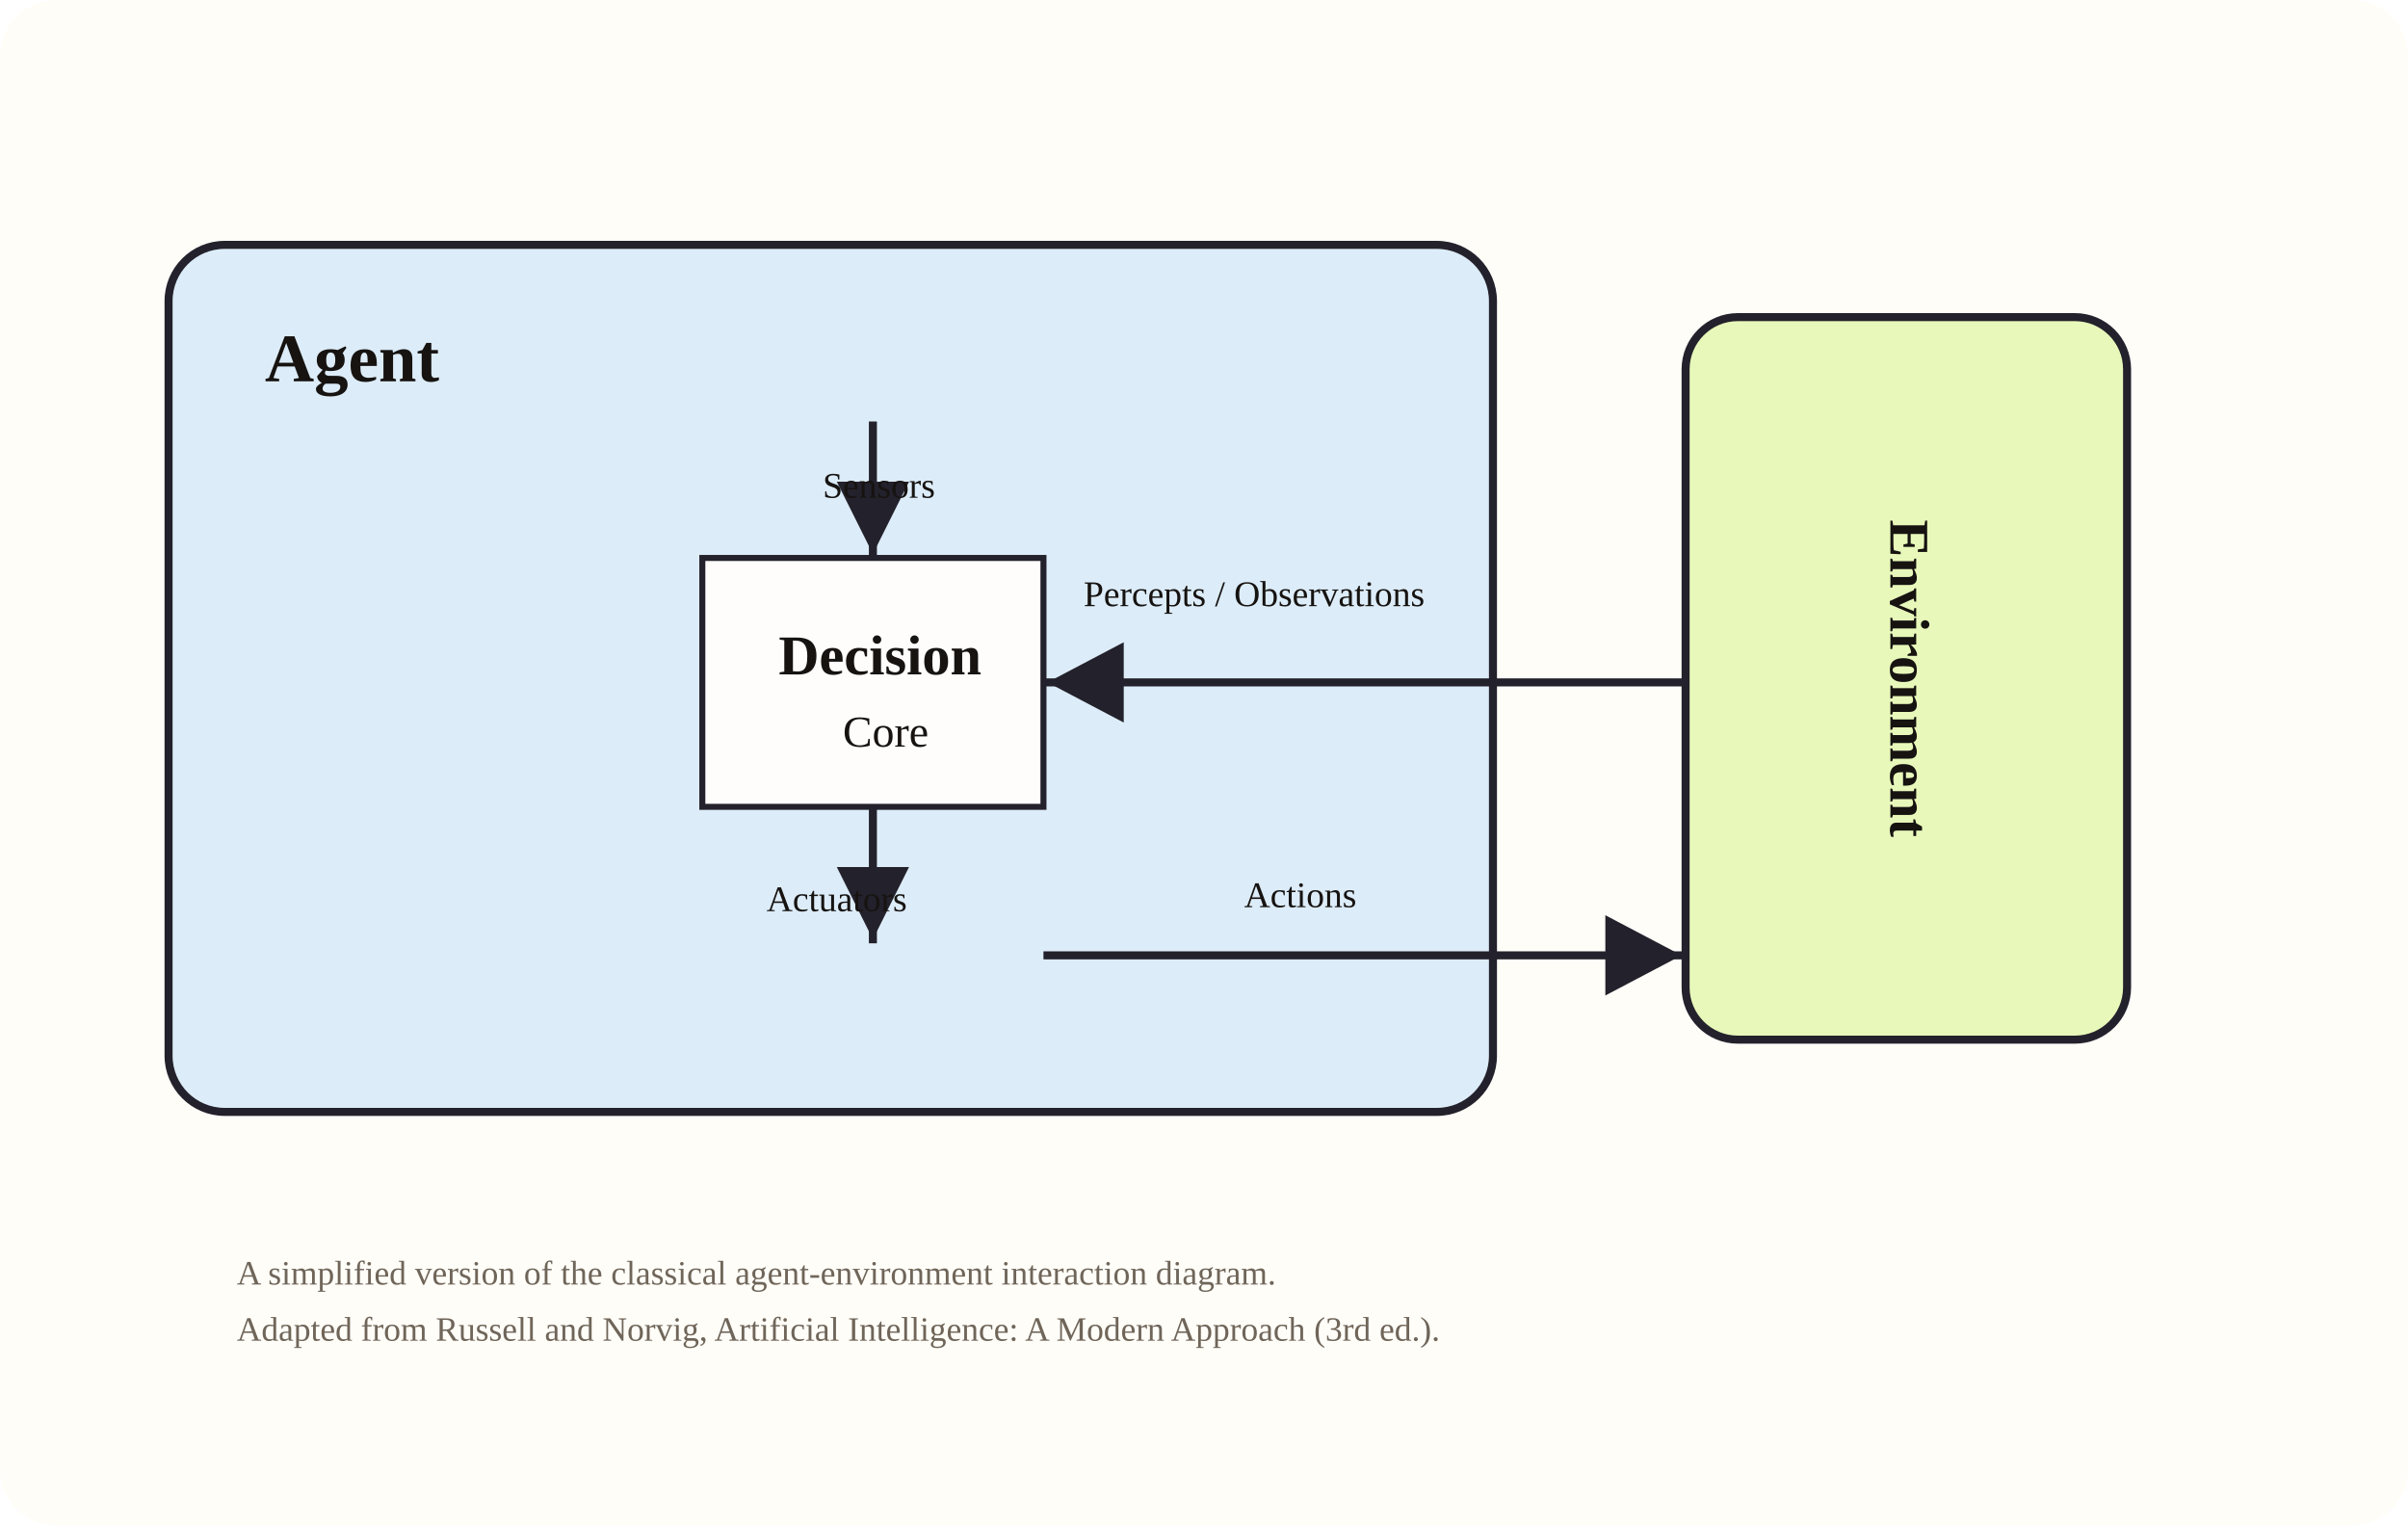
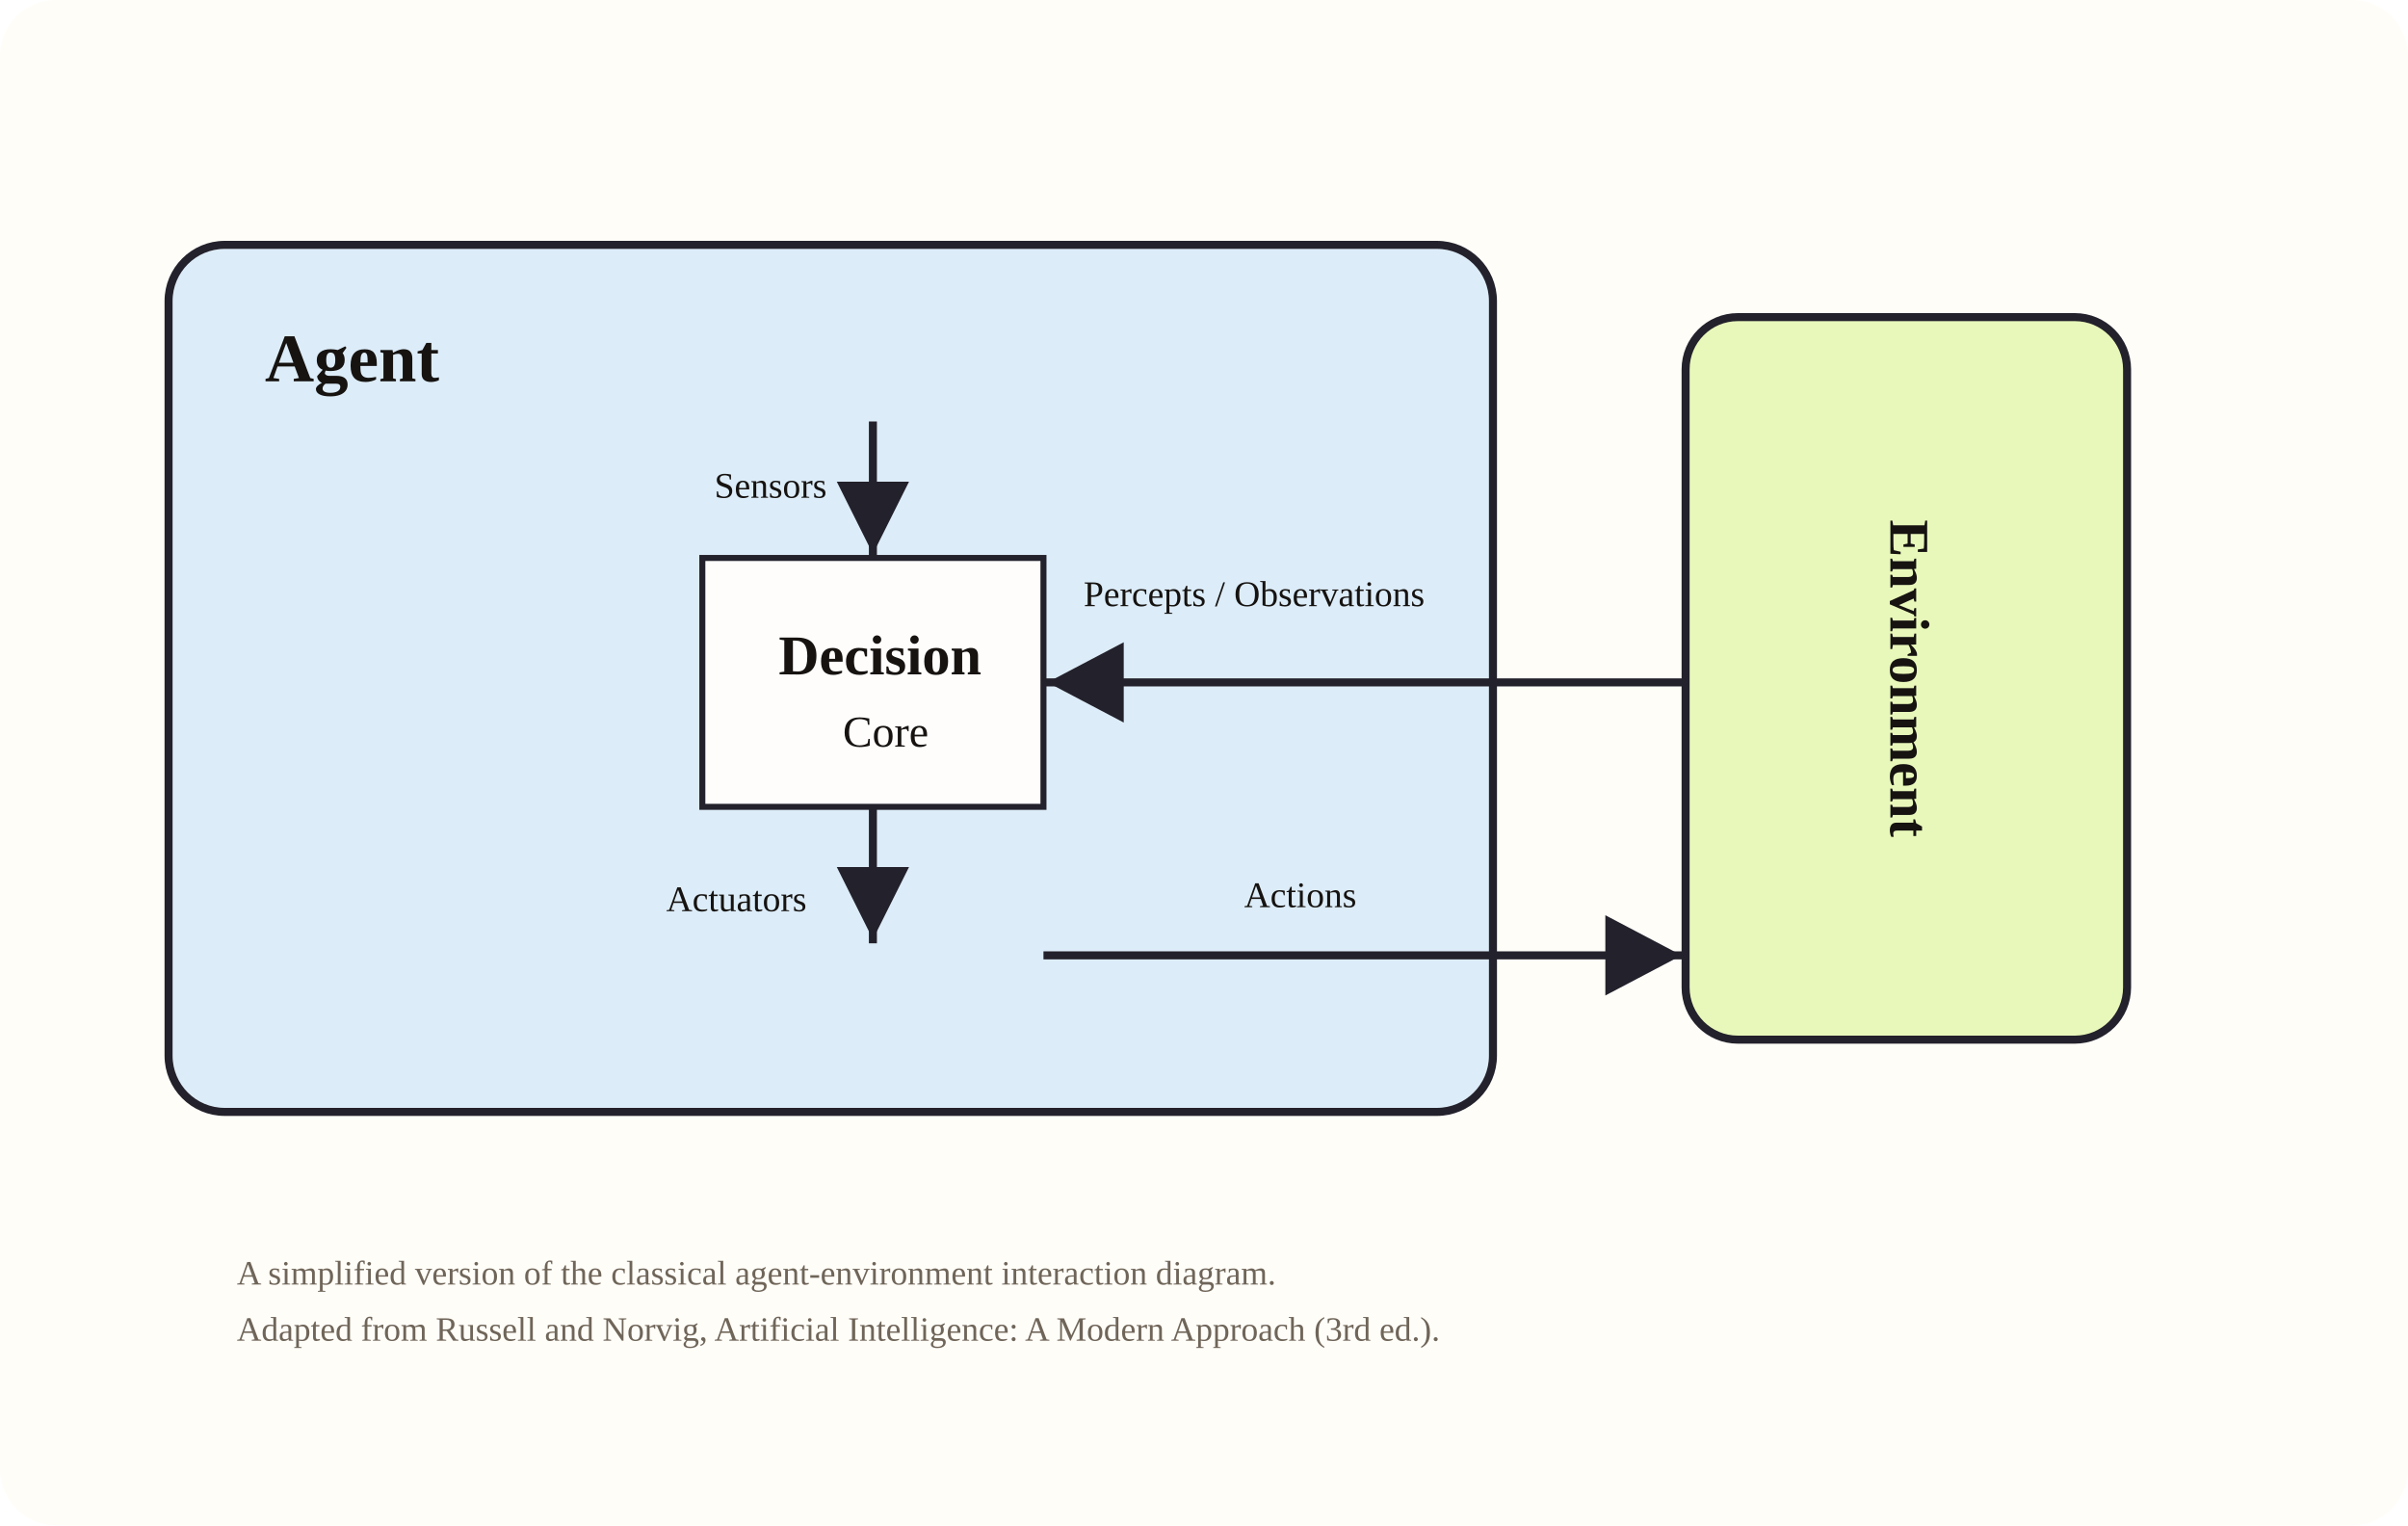
<svg xmlns="http://www.w3.org/2000/svg" width="1200" height="760" viewBox="0 0 1200 760" fill="none" role="img" aria-labelledby="title desc">
  <rect width="1200" height="760" rx="28" fill="#FFFDF8" />
  <rect x="84" y="122" width="660" height="432" rx="28" fill="#DCECF8" stroke="#23212B" stroke-width="4" />
  <rect x="840" y="158" width="220" height="360" rx="26" fill="#E8F8BA" stroke="#23212B" stroke-width="4" />
  <rect x="350" y="278" width="170" height="124" fill="#FFFDFC" stroke="#23212B" stroke-width="3" />
  <text x="132" y="190" fill="#161311" font-family="Georgia, 'Times New Roman', serif" font-size="34" font-weight="700">Agent</text>
  <text x="388" y="336" fill="#161311" font-family="Georgia, 'Times New Roman', serif" font-size="28" font-weight="700">Decision</text>
  <text x="420" y="372" fill="#161311" font-family="Georgia, 'Times New Roman', serif" font-size="22">Core</text>
  <text x="118" y="640" fill="#6F6559" font-family="Georgia, 'Times New Roman', serif" font-size="17">
    A simplified version of the classical agent-environment interaction diagram.
  </text>
  <text x="118" y="668" fill="#6F6559" font-family="Georgia, 'Times New Roman', serif" font-size="17">
    Adapted from Russell and Norvig, Artificial Intelligence: A Modern Approach (3rd ed.).
  </text>
  <line x1="840" y1="340" x2="520" y2="340" stroke="#23212B" stroke-width="4" />
  <polygon points="522,340 560,320 560,360" fill="#23212B" />
  <text x="540" y="302" fill="#161311" font-family="Georgia, 'Times New Roman', serif" font-size="18">Percepts / Observations</text>
  <line x1="520" y1="476" x2="840" y2="476" stroke="#23212B" stroke-width="4" />
  <polygon points="838,476 800,456 800,496" fill="#23212B" />
  <text x="620" y="452" fill="#161311" font-family="Georgia, 'Times New Roman', serif" font-size="18">Actions</text>
  <line x1="435" y1="210" x2="435" y2="278" stroke="#23212B" stroke-width="4" />
  <polygon points="435,276 417,240 453,240" fill="#23212B" />
-   <text x="410" y="248" fill="#161311" font-family="Georgia, 'Times New Roman', serif" font-size="18">Sensors</text>
+   <text x="356" y="248" fill="#161311" font-family="Georgia, 'Times New Roman', serif" font-size="18">Sensors</text>
  <line x1="435" y1="402" x2="435" y2="470" stroke="#23212B" stroke-width="4" />
  <polygon points="435,468 417,432 453,432" fill="#23212B" />
-   <text x="382" y="454" fill="#161311" font-family="Georgia, 'Times New Roman', serif" font-size="18">Actuators</text>
+   <text x="332" y="454" fill="#161311" font-family="Georgia, 'Times New Roman', serif" font-size="18">Actuators</text>
  <g transform="translate(950 338) rotate(90)">
    <text x="0" y="0" text-anchor="middle" dominant-baseline="middle" fill="#161311" font-family="Georgia, 'Times New Roman', serif" font-size="28" font-weight="700">Environment</text>
  </g>
</svg>
